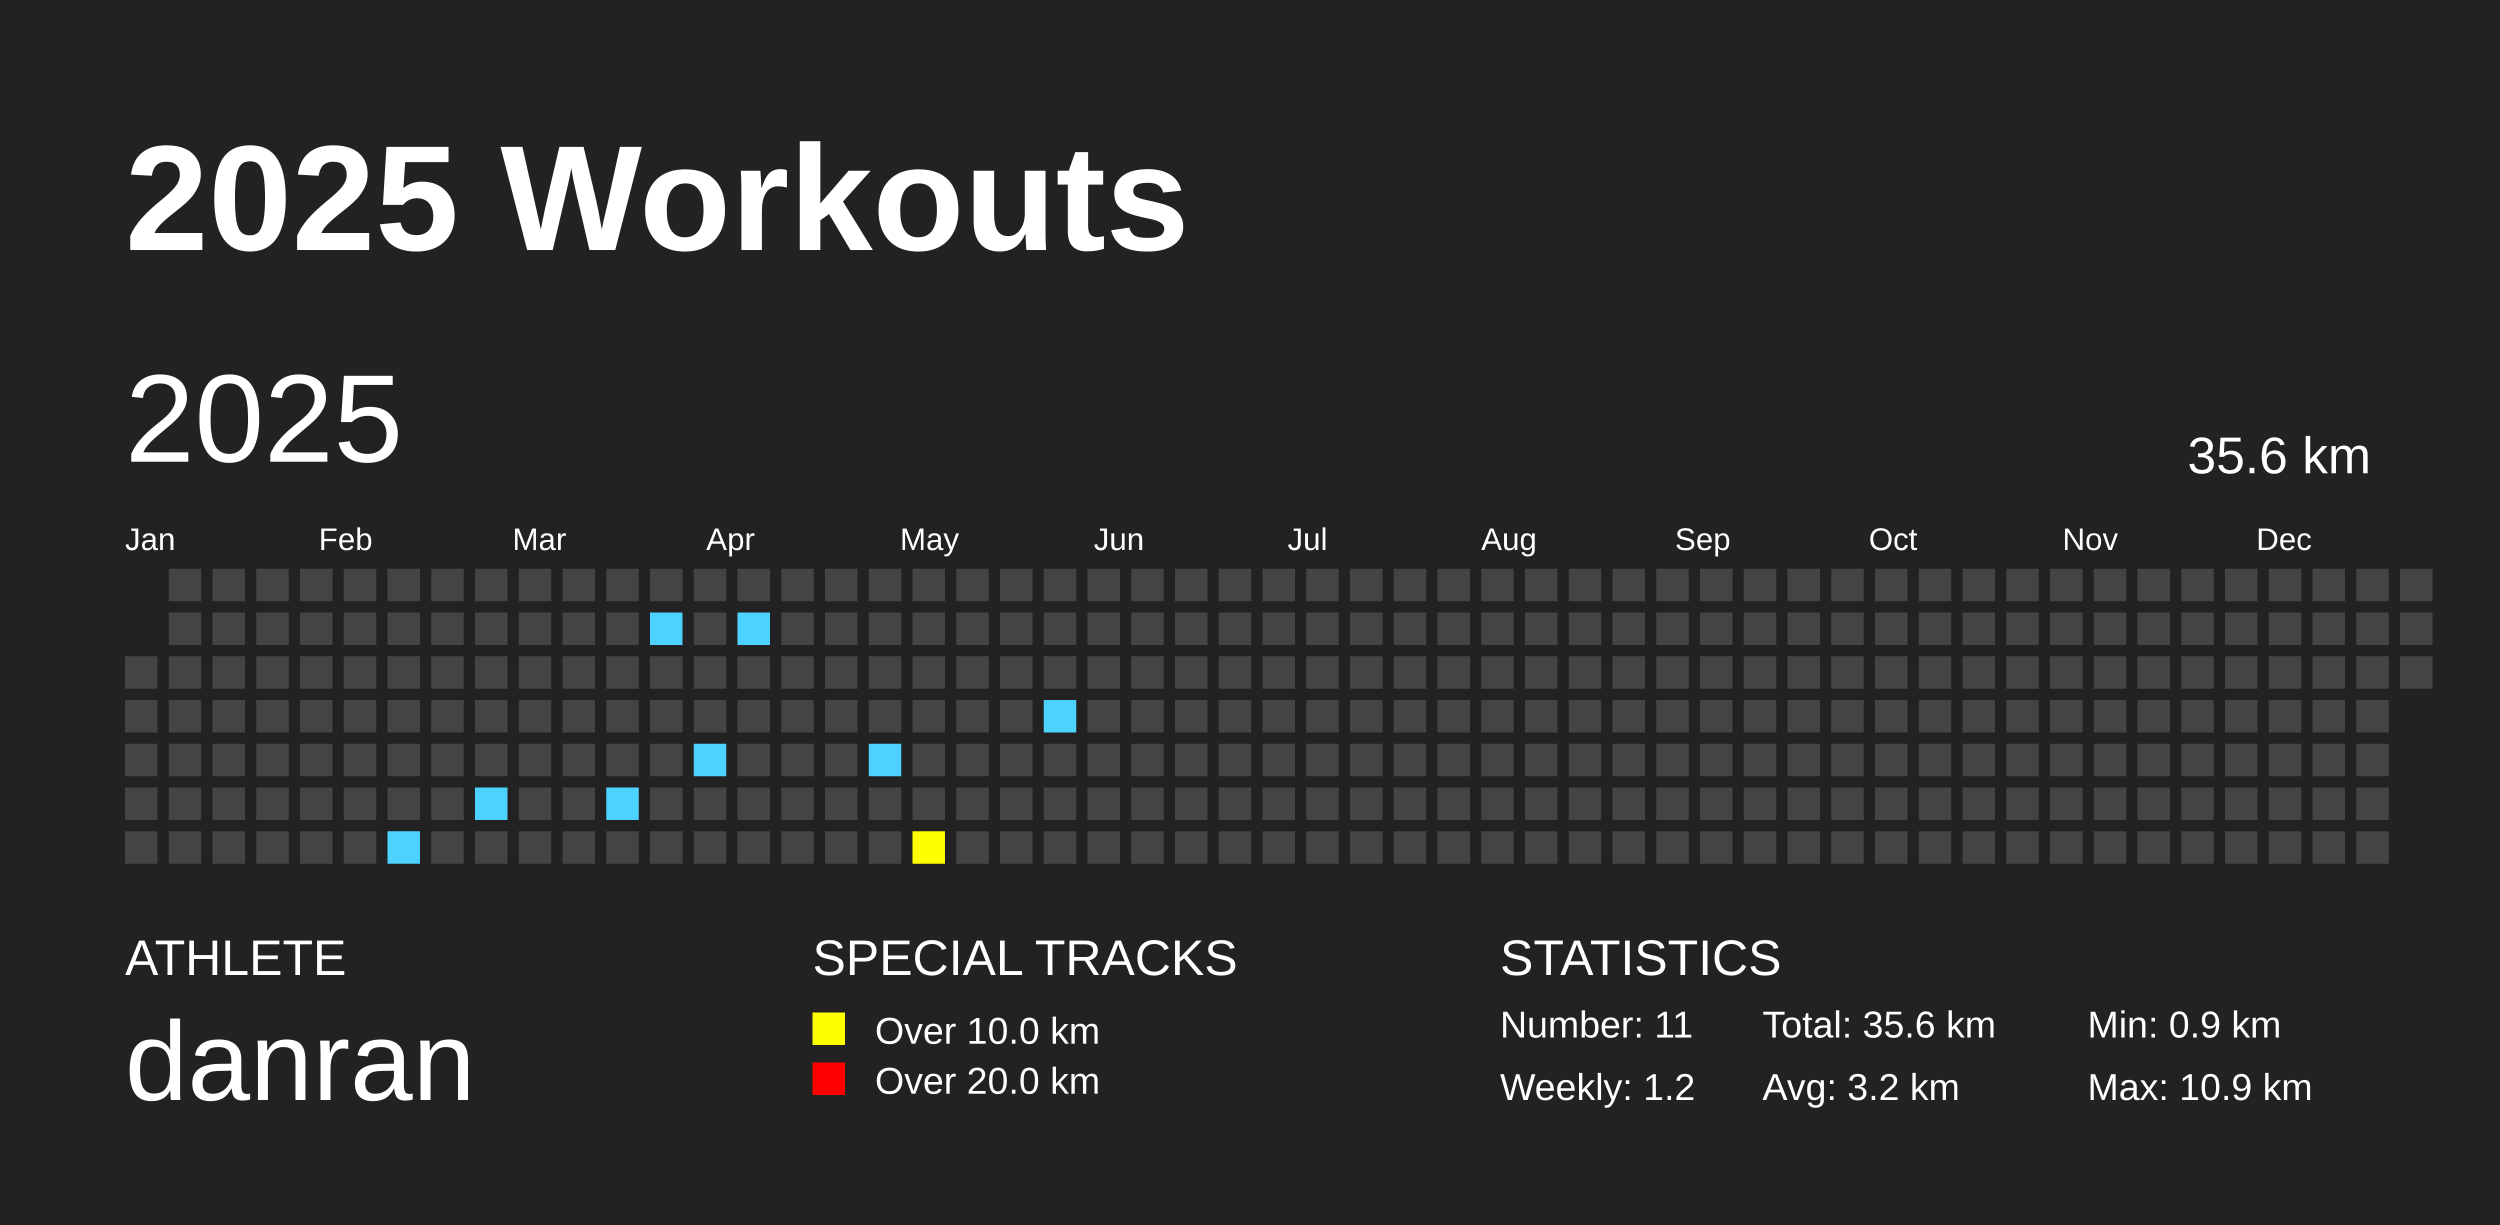
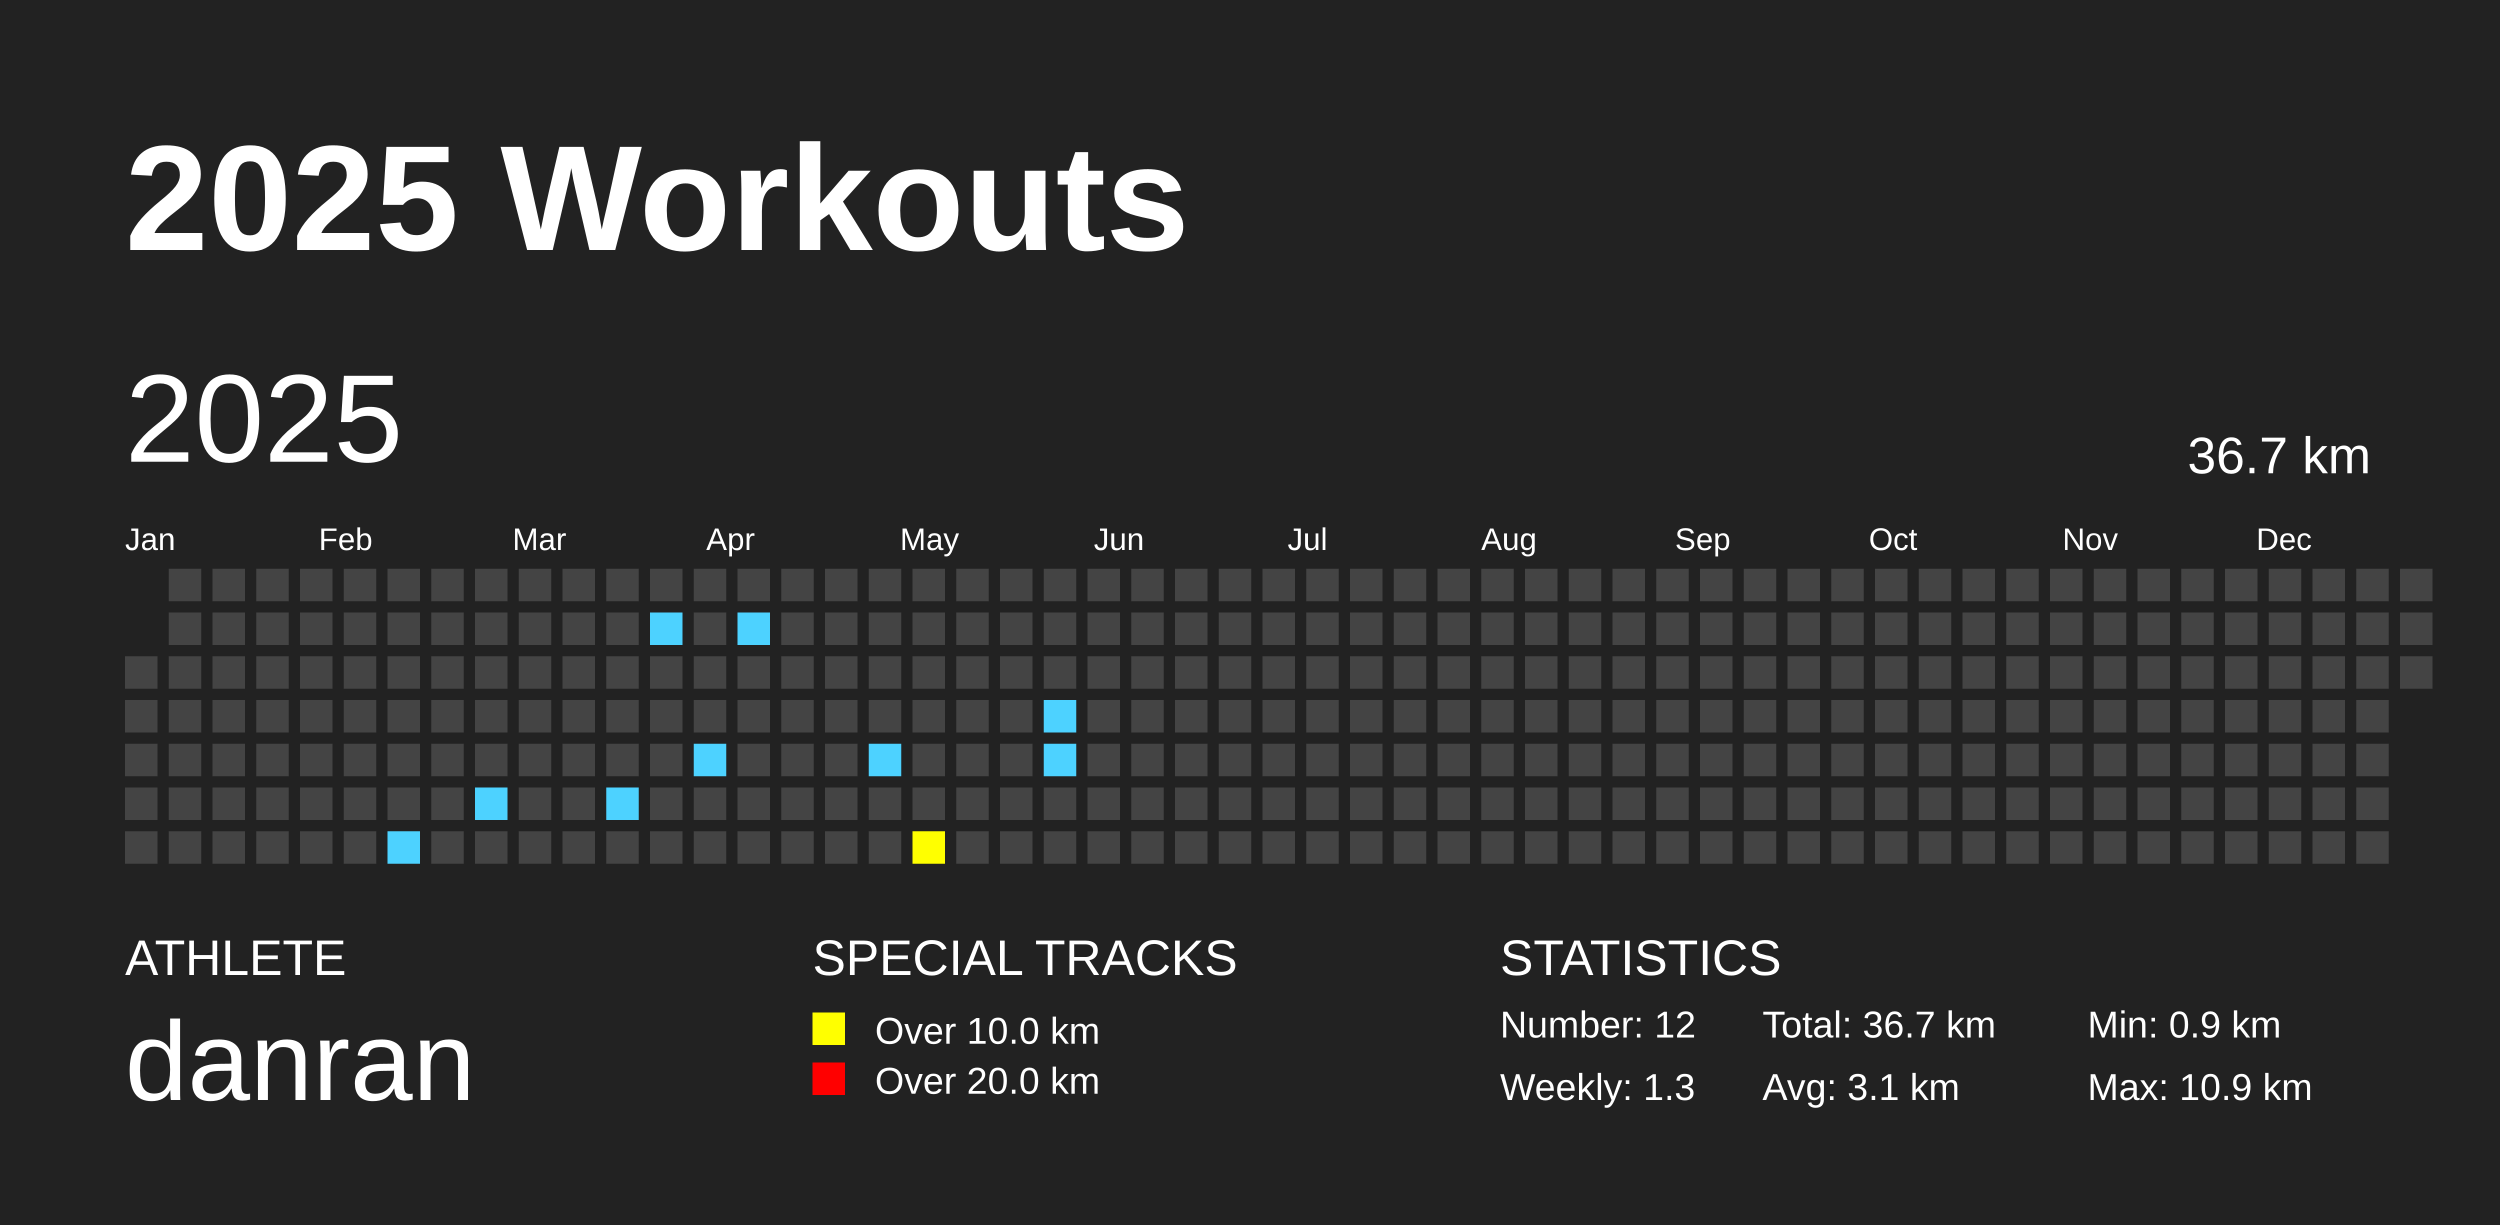
<svg xmlns="http://www.w3.org/2000/svg" baseProfile="full" height="98mm" version="1.1" viewBox="0,0,200,98" width="200mm">
  <defs />
  <rect fill="#222222" height="98" width="200" x="0" y="0" />
  <text fill="#FFFFFF" style="font-size:12px; font-family:Arial; font-weight:bold;" x="10" y="20">2025 Workouts</text>
  <text fill="#FFFFFF" style="font-size:4px; font-family:Arial" x="10" y="78">ATHLETE</text>
  <text fill="#FFFFFF" style="font-size:9px; font-family:Arial" x="10" y="88">danran</text>
  <text fill="#FFFFFF" style="font-size:4px; font-family:Arial" x="65" y="78">SPECIAL TRACKS</text>
  <rect fill="yellow" height="2.6" width="2.6" x="65" y="81" />
  <text fill="#FFFFFF" style="font-size:3px; font-family:Arial" x="70" y="83.5">Over 10.0 km</text>
  <rect fill="red" height="2.6" width="2.6" x="65" y="85" />
  <text fill="#FFFFFF" style="font-size:3px; font-family:Arial" x="70" y="87.5">Over 20.0 km</text>
  <text fill="#FFFFFF" style="font-size:4px; font-family:Arial" x="120" y="78">STATISTICS</text>
-   <text fill="#FFFFFF" style="font-size:3px; font-family:Arial" x="120" y="83">Number: 11</text>
-   <text fill="#FFFFFF" style="font-size:3px; font-family:Arial" x="120" y="88">Weekly: 1.2</text>
-   <text fill="#FFFFFF" style="font-size:3px; font-family:Arial" x="141" y="83">Total: 35.6 km</text>
-   <text fill="#FFFFFF" style="font-size:3px; font-family:Arial" x="141" y="88">Avg: 3.2 km</text>
+   <text fill="#FFFFFF" style="font-size:3px; font-family:Arial" x="120" y="83">Number: 12</text>
+   <text fill="#FFFFFF" style="font-size:3px; font-family:Arial" x="120" y="88">Weekly: 1.3</text>
+   <text fill="#FFFFFF" style="font-size:3px; font-family:Arial" x="141" y="83">Total: 36.7 km</text>
+   <text fill="#FFFFFF" style="font-size:3px; font-family:Arial" x="141" y="88">Avg: 3.1 km</text>
  <text fill="#FFFFFF" style="font-size:3px; font-family:Arial" x="167" y="83">Min: 0.9 km</text>
  <text fill="#FFFFFF" style="font-size:3px; font-family:Arial" x="167" y="88">Max: 10.9 km</text>
  <text dominant-baseline="hanging" fill="#FFFFFF" style="font-size:10.0px; font-family:Arial;" x="10" y="30">2025</text>
-   <text dominant-baseline="hanging" fill="#FFFFFF" style="font-size:4.125px; font-family:Arial;" x="175" y="35">35.6 km</text>
+   <text dominant-baseline="hanging" fill="#FFFFFF" style="font-size:4.125px; font-family:Arial;" x="175" y="35">36.7 km</text>
  <text fill="#FFFFFF" style="font-size:2.5px; font-family:Arial" x="10.0" y="44">Jan</text>
  <text fill="#FFFFFF" style="font-size:2.5px; font-family:Arial" x="25.5" y="44">Feb</text>
  <text fill="#FFFFFF" style="font-size:2.5px; font-family:Arial" x="41.0" y="44">Mar</text>
  <text fill="#FFFFFF" style="font-size:2.5px; font-family:Arial" x="56.5" y="44">Apr</text>
  <text fill="#FFFFFF" style="font-size:2.5px; font-family:Arial" x="72.0" y="44">May</text>
  <text fill="#FFFFFF" style="font-size:2.5px; font-family:Arial" x="87.5" y="44">Jun</text>
  <text fill="#FFFFFF" style="font-size:2.5px; font-family:Arial" x="103.0" y="44">Jul</text>
  <text fill="#FFFFFF" style="font-size:2.5px; font-family:Arial" x="118.5" y="44">Aug</text>
  <text fill="#FFFFFF" style="font-size:2.5px; font-family:Arial" x="134.0" y="44">Sep</text>
  <text fill="#FFFFFF" style="font-size:2.5px; font-family:Arial" x="149.5" y="44">Oct</text>
  <text fill="#FFFFFF" style="font-size:2.5px; font-family:Arial" x="165.0" y="44">Nov</text>
  <text fill="#FFFFFF" style="font-size:2.5px; font-family:Arial" x="180.5" y="44">Dec</text>
  <rect fill="#444444" height="2.6" width="2.6" x="10.0" y="52.5" />
  <rect fill="#444444" height="2.6" width="2.6" x="10.0" y="56.0" />
  <rect fill="#444444" height="2.6" width="2.6" x="10.0" y="59.5" />
  <rect fill="#444444" height="2.6" width="2.6" x="10.0" y="63.0" />
  <rect fill="#444444" height="2.6" width="2.6" x="10.0" y="66.5" />
  <rect fill="#444444" height="2.6" width="2.6" x="13.5" y="45.5" />
  <rect fill="#444444" height="2.6" width="2.6" x="13.5" y="49.0" />
  <rect fill="#444444" height="2.6" width="2.6" x="13.5" y="52.5" />
  <rect fill="#444444" height="2.6" width="2.6" x="13.5" y="56.0" />
  <rect fill="#444444" height="2.6" width="2.6" x="13.5" y="59.5" />
  <rect fill="#444444" height="2.6" width="2.6" x="13.5" y="63.0" />
  <rect fill="#444444" height="2.6" width="2.6" x="13.5" y="66.5" />
  <rect fill="#444444" height="2.6" width="2.6" x="17.0" y="45.5" />
  <rect fill="#444444" height="2.6" width="2.6" x="17.0" y="49.0" />
  <rect fill="#444444" height="2.6" width="2.6" x="17.0" y="52.5" />
  <rect fill="#444444" height="2.6" width="2.6" x="17.0" y="56.0" />
  <rect fill="#444444" height="2.6" width="2.6" x="17.0" y="59.5" />
  <rect fill="#444444" height="2.6" width="2.6" x="17.0" y="63.0" />
  <rect fill="#444444" height="2.6" width="2.6" x="17.0" y="66.5" />
  <rect fill="#444444" height="2.6" width="2.6" x="20.5" y="45.5" />
  <rect fill="#444444" height="2.6" width="2.6" x="20.5" y="49.0" />
  <rect fill="#444444" height="2.6" width="2.6" x="20.5" y="52.5" />
  <rect fill="#444444" height="2.6" width="2.6" x="20.5" y="56.0" />
  <rect fill="#444444" height="2.6" width="2.6" x="20.5" y="59.5" />
  <rect fill="#444444" height="2.6" width="2.6" x="20.5" y="63.0" />
  <rect fill="#444444" height="2.6" width="2.6" x="20.5" y="66.5" />
  <rect fill="#444444" height="2.6" width="2.6" x="24.0" y="45.5" />
  <rect fill="#444444" height="2.6" width="2.6" x="24.0" y="49.0" />
  <rect fill="#444444" height="2.6" width="2.6" x="24.0" y="52.5" />
  <rect fill="#444444" height="2.6" width="2.6" x="24.0" y="56.0" />
  <rect fill="#444444" height="2.6" width="2.6" x="24.0" y="59.5" />
  <rect fill="#444444" height="2.6" width="2.6" x="24.0" y="63.0" />
  <rect fill="#444444" height="2.6" width="2.6" x="24.0" y="66.5" />
  <rect fill="#444444" height="2.6" width="2.6" x="27.5" y="45.5" />
  <rect fill="#444444" height="2.6" width="2.6" x="27.5" y="49.0" />
  <rect fill="#444444" height="2.6" width="2.6" x="27.5" y="52.5" />
  <rect fill="#444444" height="2.6" width="2.6" x="27.5" y="56.0" />
  <rect fill="#444444" height="2.6" width="2.6" x="27.5" y="59.5" />
  <rect fill="#444444" height="2.6" width="2.6" x="27.5" y="63.0" />
  <rect fill="#444444" height="2.6" width="2.6" x="27.5" y="66.5" />
  <rect fill="#444444" height="2.6" width="2.6" x="31.0" y="45.5" />
  <rect fill="#444444" height="2.6" width="2.6" x="31.0" y="49.0" />
  <rect fill="#444444" height="2.6" width="2.6" x="31.0" y="52.5" />
  <rect fill="#444444" height="2.6" width="2.6" x="31.0" y="56.0" />
  <rect fill="#444444" height="2.6" width="2.6" x="31.0" y="59.5" />
  <rect fill="#444444" height="2.6" width="2.6" x="31.0" y="63.0" />
  <rect fill="#4DD2FF" height="2.6" width="2.6" x="31.0" y="66.5" />
  <rect fill="#444444" height="2.6" width="2.6" x="34.5" y="45.5" />
  <rect fill="#444444" height="2.6" width="2.6" x="34.5" y="49.0" />
  <rect fill="#444444" height="2.6" width="2.6" x="34.5" y="52.5" />
  <rect fill="#444444" height="2.6" width="2.6" x="34.5" y="56.0" />
  <rect fill="#444444" height="2.6" width="2.6" x="34.5" y="59.5" />
  <rect fill="#444444" height="2.6" width="2.6" x="34.5" y="63.0" />
  <rect fill="#444444" height="2.6" width="2.6" x="34.5" y="66.5" />
  <rect fill="#444444" height="2.6" width="2.6" x="38.0" y="45.5" />
  <rect fill="#444444" height="2.6" width="2.6" x="38.0" y="49.0" />
  <rect fill="#444444" height="2.6" width="2.6" x="38.0" y="52.5" />
  <rect fill="#444444" height="2.6" width="2.6" x="38.0" y="56.0" />
  <rect fill="#444444" height="2.6" width="2.6" x="38.0" y="59.5" />
  <rect fill="#4DD2FF" height="2.6" width="2.6" x="38.0" y="63.0" />
  <rect fill="#444444" height="2.6" width="2.6" x="38.0" y="66.5" />
  <rect fill="#444444" height="2.6" width="2.6" x="41.5" y="45.5" />
  <rect fill="#444444" height="2.6" width="2.6" x="41.5" y="49.0" />
  <rect fill="#444444" height="2.6" width="2.6" x="41.5" y="52.5" />
  <rect fill="#444444" height="2.6" width="2.6" x="41.5" y="56.0" />
  <rect fill="#444444" height="2.6" width="2.6" x="41.5" y="59.5" />
  <rect fill="#444444" height="2.6" width="2.6" x="41.5" y="63.0" />
  <rect fill="#444444" height="2.6" width="2.6" x="41.5" y="66.5" />
  <rect fill="#444444" height="2.6" width="2.6" x="45.0" y="45.5" />
  <rect fill="#444444" height="2.6" width="2.6" x="45.0" y="49.0" />
  <rect fill="#444444" height="2.6" width="2.6" x="45.0" y="52.5" />
  <rect fill="#444444" height="2.6" width="2.6" x="45.0" y="56.0" />
  <rect fill="#444444" height="2.6" width="2.6" x="45.0" y="59.5" />
  <rect fill="#444444" height="2.6" width="2.6" x="45.0" y="63.0" />
  <rect fill="#444444" height="2.6" width="2.6" x="45.0" y="66.5" />
  <rect fill="#444444" height="2.6" width="2.6" x="48.5" y="45.5" />
  <rect fill="#444444" height="2.6" width="2.6" x="48.5" y="49.0" />
  <rect fill="#444444" height="2.6" width="2.6" x="48.5" y="52.5" />
  <rect fill="#444444" height="2.6" width="2.6" x="48.5" y="56.0" />
  <rect fill="#444444" height="2.6" width="2.6" x="48.5" y="59.5" />
  <rect fill="#4DD2FF" height="2.6" width="2.6" x="48.5" y="63.0" />
  <rect fill="#444444" height="2.6" width="2.6" x="48.5" y="66.5" />
  <rect fill="#444444" height="2.6" width="2.6" x="52.0" y="45.5" />
  <rect fill="#4DD2FF" height="2.6" width="2.6" x="52.0" y="49.0" />
  <rect fill="#444444" height="2.6" width="2.6" x="52.0" y="52.5" />
  <rect fill="#444444" height="2.6" width="2.6" x="52.0" y="56.0" />
  <rect fill="#444444" height="2.6" width="2.6" x="52.0" y="59.5" />
  <rect fill="#444444" height="2.6" width="2.6" x="52.0" y="63.0" />
  <rect fill="#444444" height="2.6" width="2.6" x="52.0" y="66.5" />
  <rect fill="#444444" height="2.6" width="2.6" x="55.5" y="45.5" />
  <rect fill="#444444" height="2.6" width="2.6" x="55.5" y="49.0" />
  <rect fill="#444444" height="2.6" width="2.6" x="55.5" y="52.5" />
  <rect fill="#444444" height="2.6" width="2.6" x="55.5" y="56.0" />
  <rect fill="#4DD2FF" height="2.6" width="2.6" x="55.5" y="59.5" />
  <rect fill="#444444" height="2.6" width="2.6" x="55.5" y="63.0" />
  <rect fill="#444444" height="2.6" width="2.6" x="55.5" y="66.5" />
  <rect fill="#444444" height="2.6" width="2.6" x="59.0" y="45.5" />
  <rect fill="#4DD2FF" height="2.6" width="2.6" x="59.0" y="49.0" />
  <rect fill="#444444" height="2.6" width="2.6" x="59.0" y="52.5" />
  <rect fill="#444444" height="2.6" width="2.6" x="59.0" y="56.0" />
  <rect fill="#444444" height="2.6" width="2.6" x="59.0" y="59.5" />
  <rect fill="#444444" height="2.6" width="2.6" x="59.0" y="63.0" />
  <rect fill="#444444" height="2.6" width="2.6" x="59.0" y="66.5" />
  <rect fill="#444444" height="2.6" width="2.6" x="62.5" y="45.5" />
  <rect fill="#444444" height="2.6" width="2.6" x="62.5" y="49.0" />
  <rect fill="#444444" height="2.6" width="2.6" x="62.5" y="52.5" />
  <rect fill="#444444" height="2.6" width="2.6" x="62.5" y="56.0" />
  <rect fill="#444444" height="2.6" width="2.6" x="62.5" y="59.5" />
  <rect fill="#444444" height="2.6" width="2.6" x="62.5" y="63.0" />
  <rect fill="#444444" height="2.6" width="2.6" x="62.5" y="66.5" />
  <rect fill="#444444" height="2.6" width="2.6" x="66.0" y="45.5" />
  <rect fill="#444444" height="2.6" width="2.6" x="66.0" y="49.0" />
  <rect fill="#444444" height="2.6" width="2.6" x="66.0" y="52.5" />
  <rect fill="#444444" height="2.6" width="2.6" x="66.0" y="56.0" />
  <rect fill="#444444" height="2.6" width="2.6" x="66.0" y="59.5" />
  <rect fill="#444444" height="2.6" width="2.6" x="66.0" y="63.0" />
  <rect fill="#444444" height="2.6" width="2.6" x="66.0" y="66.5" />
  <rect fill="#444444" height="2.6" width="2.6" x="69.5" y="45.5" />
  <rect fill="#444444" height="2.6" width="2.6" x="69.5" y="49.0" />
  <rect fill="#444444" height="2.6" width="2.6" x="69.5" y="52.5" />
  <rect fill="#444444" height="2.6" width="2.6" x="69.5" y="56.0" />
  <rect fill="#4DD2FF" height="2.6" width="2.6" x="69.5" y="59.5" />
  <rect fill="#444444" height="2.6" width="2.6" x="69.5" y="63.0" />
  <rect fill="#444444" height="2.6" width="2.6" x="69.5" y="66.5" />
  <rect fill="#444444" height="2.6" width="2.6" x="73.0" y="45.5" />
  <rect fill="#444444" height="2.6" width="2.6" x="73.0" y="49.0" />
  <rect fill="#444444" height="2.6" width="2.6" x="73.0" y="52.5" />
  <rect fill="#444444" height="2.6" width="2.6" x="73.0" y="56.0" />
  <rect fill="#444444" height="2.6" width="2.6" x="73.0" y="59.5" />
  <rect fill="#444444" height="2.6" width="2.6" x="73.0" y="63.0" />
  <rect fill="yellow" height="2.6" width="2.6" x="73.0" y="66.5" />
  <rect fill="#444444" height="2.6" width="2.6" x="76.5" y="45.5" />
  <rect fill="#444444" height="2.6" width="2.6" x="76.5" y="49.0" />
  <rect fill="#444444" height="2.6" width="2.6" x="76.5" y="52.5" />
  <rect fill="#444444" height="2.6" width="2.6" x="76.5" y="56.0" />
  <rect fill="#444444" height="2.6" width="2.6" x="76.5" y="59.5" />
  <rect fill="#444444" height="2.6" width="2.6" x="76.5" y="63.0" />
  <rect fill="#444444" height="2.6" width="2.6" x="76.5" y="66.5" />
  <rect fill="#444444" height="2.6" width="2.6" x="80.0" y="45.5" />
  <rect fill="#444444" height="2.6" width="2.6" x="80.0" y="49.0" />
  <rect fill="#444444" height="2.6" width="2.6" x="80.0" y="52.5" />
  <rect fill="#444444" height="2.6" width="2.6" x="80.0" y="56.0" />
  <rect fill="#444444" height="2.6" width="2.6" x="80.0" y="59.5" />
  <rect fill="#444444" height="2.6" width="2.6" x="80.0" y="63.0" />
  <rect fill="#444444" height="2.6" width="2.6" x="80.0" y="66.5" />
  <rect fill="#444444" height="2.6" width="2.6" x="83.5" y="45.5" />
  <rect fill="#444444" height="2.6" width="2.6" x="83.5" y="49.0" />
  <rect fill="#444444" height="2.6" width="2.6" x="83.5" y="52.5" />
  <rect fill="#4DD2FF" height="2.6" width="2.6" x="83.5" y="56.0" />
-   <rect fill="#444444" height="2.6" width="2.6" x="83.5" y="59.5" />
+   <rect fill="#4DD2FF" height="2.6" width="2.6" x="83.5" y="59.5" />
  <rect fill="#444444" height="2.6" width="2.6" x="83.5" y="63.0" />
  <rect fill="#444444" height="2.6" width="2.6" x="83.5" y="66.5" />
  <rect fill="#444444" height="2.6" width="2.6" x="87.0" y="45.5" />
  <rect fill="#444444" height="2.6" width="2.6" x="87.0" y="49.0" />
  <rect fill="#444444" height="2.6" width="2.6" x="87.0" y="52.5" />
  <rect fill="#444444" height="2.6" width="2.6" x="87.0" y="56.0" />
  <rect fill="#444444" height="2.6" width="2.6" x="87.0" y="59.5" />
  <rect fill="#444444" height="2.6" width="2.6" x="87.0" y="63.0" />
  <rect fill="#444444" height="2.6" width="2.6" x="87.0" y="66.5" />
  <rect fill="#444444" height="2.6" width="2.6" x="90.5" y="45.5" />
  <rect fill="#444444" height="2.6" width="2.6" x="90.5" y="49.0" />
  <rect fill="#444444" height="2.6" width="2.6" x="90.5" y="52.5" />
  <rect fill="#444444" height="2.6" width="2.6" x="90.5" y="56.0" />
  <rect fill="#444444" height="2.6" width="2.6" x="90.5" y="59.5" />
  <rect fill="#444444" height="2.6" width="2.6" x="90.5" y="63.0" />
  <rect fill="#444444" height="2.6" width="2.6" x="90.5" y="66.5" />
  <rect fill="#444444" height="2.6" width="2.6" x="94.0" y="45.5" />
  <rect fill="#444444" height="2.6" width="2.6" x="94.0" y="49.0" />
  <rect fill="#444444" height="2.6" width="2.6" x="94.0" y="52.5" />
  <rect fill="#444444" height="2.6" width="2.6" x="94.0" y="56.0" />
  <rect fill="#444444" height="2.6" width="2.6" x="94.0" y="59.5" />
  <rect fill="#444444" height="2.6" width="2.6" x="94.0" y="63.0" />
  <rect fill="#444444" height="2.6" width="2.6" x="94.0" y="66.5" />
  <rect fill="#444444" height="2.6" width="2.6" x="97.5" y="45.5" />
  <rect fill="#444444" height="2.6" width="2.6" x="97.5" y="49.0" />
  <rect fill="#444444" height="2.6" width="2.6" x="97.5" y="52.5" />
  <rect fill="#444444" height="2.6" width="2.6" x="97.5" y="56.0" />
  <rect fill="#444444" height="2.6" width="2.6" x="97.5" y="59.5" />
  <rect fill="#444444" height="2.6" width="2.6" x="97.5" y="63.0" />
  <rect fill="#444444" height="2.6" width="2.6" x="97.5" y="66.5" />
  <rect fill="#444444" height="2.6" width="2.6" x="101.0" y="45.5" />
  <rect fill="#444444" height="2.6" width="2.6" x="101.0" y="49.0" />
  <rect fill="#444444" height="2.6" width="2.6" x="101.0" y="52.5" />
  <rect fill="#444444" height="2.6" width="2.6" x="101.0" y="56.0" />
  <rect fill="#444444" height="2.6" width="2.6" x="101.0" y="59.5" />
  <rect fill="#444444" height="2.6" width="2.6" x="101.0" y="63.0" />
  <rect fill="#444444" height="2.6" width="2.6" x="101.0" y="66.5" />
  <rect fill="#444444" height="2.6" width="2.6" x="104.5" y="45.5" />
  <rect fill="#444444" height="2.6" width="2.6" x="104.5" y="49.0" />
  <rect fill="#444444" height="2.6" width="2.6" x="104.5" y="52.5" />
  <rect fill="#444444" height="2.6" width="2.6" x="104.5" y="56.0" />
  <rect fill="#444444" height="2.6" width="2.6" x="104.5" y="59.5" />
  <rect fill="#444444" height="2.6" width="2.6" x="104.5" y="63.0" />
  <rect fill="#444444" height="2.6" width="2.6" x="104.5" y="66.5" />
  <rect fill="#444444" height="2.6" width="2.6" x="108.0" y="45.5" />
  <rect fill="#444444" height="2.6" width="2.6" x="108.0" y="49.0" />
  <rect fill="#444444" height="2.6" width="2.6" x="108.0" y="52.5" />
  <rect fill="#444444" height="2.6" width="2.6" x="108.0" y="56.0" />
  <rect fill="#444444" height="2.6" width="2.6" x="108.0" y="59.5" />
  <rect fill="#444444" height="2.6" width="2.6" x="108.0" y="63.0" />
  <rect fill="#444444" height="2.6" width="2.6" x="108.0" y="66.5" />
  <rect fill="#444444" height="2.6" width="2.6" x="111.5" y="45.5" />
  <rect fill="#444444" height="2.6" width="2.6" x="111.5" y="49.0" />
  <rect fill="#444444" height="2.6" width="2.6" x="111.5" y="52.5" />
  <rect fill="#444444" height="2.6" width="2.6" x="111.5" y="56.0" />
  <rect fill="#444444" height="2.6" width="2.6" x="111.5" y="59.5" />
  <rect fill="#444444" height="2.6" width="2.6" x="111.5" y="63.0" />
  <rect fill="#444444" height="2.6" width="2.6" x="111.5" y="66.5" />
  <rect fill="#444444" height="2.6" width="2.6" x="115.0" y="45.5" />
  <rect fill="#444444" height="2.6" width="2.6" x="115.0" y="49.0" />
  <rect fill="#444444" height="2.6" width="2.6" x="115.0" y="52.5" />
  <rect fill="#444444" height="2.6" width="2.6" x="115.0" y="56.0" />
  <rect fill="#444444" height="2.6" width="2.6" x="115.0" y="59.5" />
  <rect fill="#444444" height="2.6" width="2.6" x="115.0" y="63.0" />
  <rect fill="#444444" height="2.6" width="2.6" x="115.0" y="66.5" />
  <rect fill="#444444" height="2.6" width="2.6" x="118.5" y="45.5" />
  <rect fill="#444444" height="2.6" width="2.6" x="118.5" y="49.0" />
  <rect fill="#444444" height="2.6" width="2.6" x="118.5" y="52.5" />
  <rect fill="#444444" height="2.6" width="2.6" x="118.5" y="56.0" />
  <rect fill="#444444" height="2.6" width="2.6" x="118.5" y="59.5" />
  <rect fill="#444444" height="2.6" width="2.6" x="118.5" y="63.0" />
  <rect fill="#444444" height="2.6" width="2.6" x="118.5" y="66.5" />
  <rect fill="#444444" height="2.6" width="2.6" x="122.0" y="45.5" />
  <rect fill="#444444" height="2.6" width="2.6" x="122.0" y="49.0" />
  <rect fill="#444444" height="2.6" width="2.6" x="122.0" y="52.5" />
  <rect fill="#444444" height="2.6" width="2.6" x="122.0" y="56.0" />
  <rect fill="#444444" height="2.6" width="2.6" x="122.0" y="59.5" />
  <rect fill="#444444" height="2.6" width="2.6" x="122.0" y="63.0" />
  <rect fill="#444444" height="2.6" width="2.6" x="122.0" y="66.5" />
  <rect fill="#444444" height="2.6" width="2.6" x="125.5" y="45.5" />
  <rect fill="#444444" height="2.6" width="2.6" x="125.5" y="49.0" />
  <rect fill="#444444" height="2.6" width="2.6" x="125.5" y="52.5" />
  <rect fill="#444444" height="2.6" width="2.6" x="125.5" y="56.0" />
  <rect fill="#444444" height="2.6" width="2.6" x="125.5" y="59.5" />
  <rect fill="#444444" height="2.6" width="2.6" x="125.5" y="63.0" />
  <rect fill="#444444" height="2.6" width="2.6" x="125.5" y="66.5" />
  <rect fill="#444444" height="2.6" width="2.6" x="129.0" y="45.5" />
  <rect fill="#444444" height="2.6" width="2.6" x="129.0" y="49.0" />
  <rect fill="#444444" height="2.6" width="2.6" x="129.0" y="52.5" />
  <rect fill="#444444" height="2.6" width="2.6" x="129.0" y="56.0" />
  <rect fill="#444444" height="2.6" width="2.6" x="129.0" y="59.5" />
  <rect fill="#444444" height="2.6" width="2.6" x="129.0" y="63.0" />
  <rect fill="#444444" height="2.6" width="2.6" x="129.0" y="66.5" />
  <rect fill="#444444" height="2.6" width="2.6" x="132.5" y="45.5" />
  <rect fill="#444444" height="2.6" width="2.6" x="132.5" y="49.0" />
  <rect fill="#444444" height="2.6" width="2.6" x="132.5" y="52.5" />
  <rect fill="#444444" height="2.6" width="2.6" x="132.5" y="56.0" />
  <rect fill="#444444" height="2.6" width="2.6" x="132.5" y="59.5" />
  <rect fill="#444444" height="2.6" width="2.6" x="132.5" y="63.0" />
  <rect fill="#444444" height="2.6" width="2.6" x="132.5" y="66.5" />
  <rect fill="#444444" height="2.6" width="2.6" x="136.0" y="45.5" />
  <rect fill="#444444" height="2.6" width="2.6" x="136.0" y="49.0" />
  <rect fill="#444444" height="2.6" width="2.6" x="136.0" y="52.5" />
  <rect fill="#444444" height="2.6" width="2.6" x="136.0" y="56.0" />
  <rect fill="#444444" height="2.6" width="2.6" x="136.0" y="59.5" />
  <rect fill="#444444" height="2.6" width="2.6" x="136.0" y="63.0" />
  <rect fill="#444444" height="2.6" width="2.6" x="136.0" y="66.5" />
  <rect fill="#444444" height="2.6" width="2.6" x="139.5" y="45.5" />
  <rect fill="#444444" height="2.6" width="2.6" x="139.5" y="49.0" />
  <rect fill="#444444" height="2.6" width="2.6" x="139.5" y="52.5" />
  <rect fill="#444444" height="2.6" width="2.6" x="139.5" y="56.0" />
  <rect fill="#444444" height="2.6" width="2.6" x="139.5" y="59.5" />
  <rect fill="#444444" height="2.6" width="2.6" x="139.5" y="63.0" />
  <rect fill="#444444" height="2.6" width="2.6" x="139.5" y="66.5" />
  <rect fill="#444444" height="2.6" width="2.6" x="143.0" y="45.5" />
  <rect fill="#444444" height="2.6" width="2.6" x="143.0" y="49.0" />
  <rect fill="#444444" height="2.6" width="2.6" x="143.0" y="52.5" />
  <rect fill="#444444" height="2.6" width="2.6" x="143.0" y="56.0" />
  <rect fill="#444444" height="2.6" width="2.6" x="143.0" y="59.5" />
  <rect fill="#444444" height="2.6" width="2.6" x="143.0" y="63.0" />
  <rect fill="#444444" height="2.6" width="2.6" x="143.0" y="66.5" />
  <rect fill="#444444" height="2.6" width="2.6" x="146.5" y="45.5" />
  <rect fill="#444444" height="2.6" width="2.6" x="146.5" y="49.0" />
  <rect fill="#444444" height="2.6" width="2.6" x="146.5" y="52.5" />
  <rect fill="#444444" height="2.6" width="2.6" x="146.5" y="56.0" />
  <rect fill="#444444" height="2.6" width="2.6" x="146.5" y="59.5" />
  <rect fill="#444444" height="2.6" width="2.6" x="146.5" y="63.0" />
  <rect fill="#444444" height="2.6" width="2.6" x="146.5" y="66.5" />
  <rect fill="#444444" height="2.6" width="2.6" x="150.0" y="45.5" />
  <rect fill="#444444" height="2.6" width="2.6" x="150.0" y="49.0" />
  <rect fill="#444444" height="2.6" width="2.6" x="150.0" y="52.5" />
  <rect fill="#444444" height="2.6" width="2.6" x="150.0" y="56.0" />
  <rect fill="#444444" height="2.6" width="2.6" x="150.0" y="59.5" />
  <rect fill="#444444" height="2.6" width="2.6" x="150.0" y="63.0" />
  <rect fill="#444444" height="2.6" width="2.6" x="150.0" y="66.5" />
  <rect fill="#444444" height="2.6" width="2.6" x="153.5" y="45.5" />
  <rect fill="#444444" height="2.6" width="2.6" x="153.5" y="49.0" />
  <rect fill="#444444" height="2.6" width="2.6" x="153.5" y="52.5" />
  <rect fill="#444444" height="2.6" width="2.6" x="153.5" y="56.0" />
  <rect fill="#444444" height="2.6" width="2.6" x="153.5" y="59.5" />
  <rect fill="#444444" height="2.6" width="2.6" x="153.5" y="63.0" />
  <rect fill="#444444" height="2.6" width="2.6" x="153.5" y="66.5" />
  <rect fill="#444444" height="2.6" width="2.6" x="157.0" y="45.5" />
  <rect fill="#444444" height="2.6" width="2.6" x="157.0" y="49.0" />
  <rect fill="#444444" height="2.6" width="2.6" x="157.0" y="52.5" />
  <rect fill="#444444" height="2.6" width="2.6" x="157.0" y="56.0" />
  <rect fill="#444444" height="2.6" width="2.6" x="157.0" y="59.5" />
  <rect fill="#444444" height="2.6" width="2.6" x="157.0" y="63.0" />
  <rect fill="#444444" height="2.6" width="2.6" x="157.0" y="66.5" />
  <rect fill="#444444" height="2.6" width="2.6" x="160.5" y="45.5" />
  <rect fill="#444444" height="2.6" width="2.6" x="160.5" y="49.0" />
  <rect fill="#444444" height="2.6" width="2.6" x="160.5" y="52.5" />
  <rect fill="#444444" height="2.6" width="2.6" x="160.5" y="56.0" />
  <rect fill="#444444" height="2.6" width="2.6" x="160.5" y="59.5" />
  <rect fill="#444444" height="2.6" width="2.6" x="160.5" y="63.0" />
  <rect fill="#444444" height="2.6" width="2.6" x="160.5" y="66.5" />
  <rect fill="#444444" height="2.6" width="2.6" x="164.0" y="45.5" />
  <rect fill="#444444" height="2.6" width="2.6" x="164.0" y="49.0" />
  <rect fill="#444444" height="2.6" width="2.6" x="164.0" y="52.5" />
  <rect fill="#444444" height="2.6" width="2.6" x="164.0" y="56.0" />
  <rect fill="#444444" height="2.6" width="2.6" x="164.0" y="59.5" />
  <rect fill="#444444" height="2.6" width="2.6" x="164.0" y="63.0" />
  <rect fill="#444444" height="2.6" width="2.6" x="164.0" y="66.5" />
  <rect fill="#444444" height="2.6" width="2.6" x="167.5" y="45.5" />
  <rect fill="#444444" height="2.6" width="2.6" x="167.5" y="49.0" />
  <rect fill="#444444" height="2.6" width="2.6" x="167.5" y="52.5" />
  <rect fill="#444444" height="2.6" width="2.6" x="167.5" y="56.0" />
  <rect fill="#444444" height="2.6" width="2.6" x="167.5" y="59.5" />
  <rect fill="#444444" height="2.6" width="2.6" x="167.5" y="63.0" />
  <rect fill="#444444" height="2.6" width="2.6" x="167.5" y="66.5" />
  <rect fill="#444444" height="2.6" width="2.6" x="171.0" y="45.5" />
  <rect fill="#444444" height="2.6" width="2.6" x="171.0" y="49.0" />
  <rect fill="#444444" height="2.6" width="2.6" x="171.0" y="52.5" />
  <rect fill="#444444" height="2.6" width="2.6" x="171.0" y="56.0" />
  <rect fill="#444444" height="2.6" width="2.6" x="171.0" y="59.5" />
  <rect fill="#444444" height="2.6" width="2.6" x="171.0" y="63.0" />
  <rect fill="#444444" height="2.6" width="2.6" x="171.0" y="66.5" />
  <rect fill="#444444" height="2.6" width="2.6" x="174.5" y="45.5" />
  <rect fill="#444444" height="2.6" width="2.6" x="174.5" y="49.0" />
  <rect fill="#444444" height="2.6" width="2.6" x="174.5" y="52.5" />
  <rect fill="#444444" height="2.6" width="2.6" x="174.5" y="56.0" />
  <rect fill="#444444" height="2.6" width="2.6" x="174.5" y="59.5" />
  <rect fill="#444444" height="2.6" width="2.6" x="174.5" y="63.0" />
  <rect fill="#444444" height="2.6" width="2.6" x="174.5" y="66.5" />
  <rect fill="#444444" height="2.6" width="2.6" x="178.0" y="45.5" />
  <rect fill="#444444" height="2.6" width="2.6" x="178.0" y="49.0" />
  <rect fill="#444444" height="2.6" width="2.6" x="178.0" y="52.5" />
  <rect fill="#444444" height="2.6" width="2.6" x="178.0" y="56.0" />
  <rect fill="#444444" height="2.6" width="2.6" x="178.0" y="59.5" />
  <rect fill="#444444" height="2.6" width="2.6" x="178.0" y="63.0" />
  <rect fill="#444444" height="2.6" width="2.6" x="178.0" y="66.5" />
  <rect fill="#444444" height="2.6" width="2.6" x="181.5" y="45.5" />
  <rect fill="#444444" height="2.6" width="2.6" x="181.5" y="49.0" />
  <rect fill="#444444" height="2.6" width="2.6" x="181.5" y="52.5" />
  <rect fill="#444444" height="2.6" width="2.6" x="181.5" y="56.0" />
  <rect fill="#444444" height="2.6" width="2.6" x="181.5" y="59.5" />
  <rect fill="#444444" height="2.6" width="2.6" x="181.5" y="63.0" />
  <rect fill="#444444" height="2.6" width="2.6" x="181.5" y="66.5" />
  <rect fill="#444444" height="2.6" width="2.6" x="185.0" y="45.5" />
  <rect fill="#444444" height="2.6" width="2.6" x="185.0" y="49.0" />
  <rect fill="#444444" height="2.6" width="2.6" x="185.0" y="52.5" />
  <rect fill="#444444" height="2.6" width="2.6" x="185.0" y="56.0" />
  <rect fill="#444444" height="2.6" width="2.6" x="185.0" y="59.5" />
  <rect fill="#444444" height="2.6" width="2.6" x="185.0" y="63.0" />
  <rect fill="#444444" height="2.6" width="2.6" x="185.0" y="66.5" />
  <rect fill="#444444" height="2.6" width="2.6" x="188.5" y="45.5" />
  <rect fill="#444444" height="2.6" width="2.6" x="188.5" y="49.0" />
  <rect fill="#444444" height="2.6" width="2.6" x="188.5" y="52.5" />
  <rect fill="#444444" height="2.6" width="2.6" x="188.5" y="56.0" />
  <rect fill="#444444" height="2.6" width="2.6" x="188.5" y="59.5" />
  <rect fill="#444444" height="2.6" width="2.6" x="188.5" y="63.0" />
  <rect fill="#444444" height="2.6" width="2.6" x="188.5" y="66.5" />
  <rect fill="#444444" height="2.6" width="2.6" x="192.0" y="45.5" />
  <rect fill="#444444" height="2.6" width="2.6" x="192.0" y="49.0" />
  <rect fill="#444444" height="2.6" width="2.6" x="192.0" y="52.5" />
</svg>
